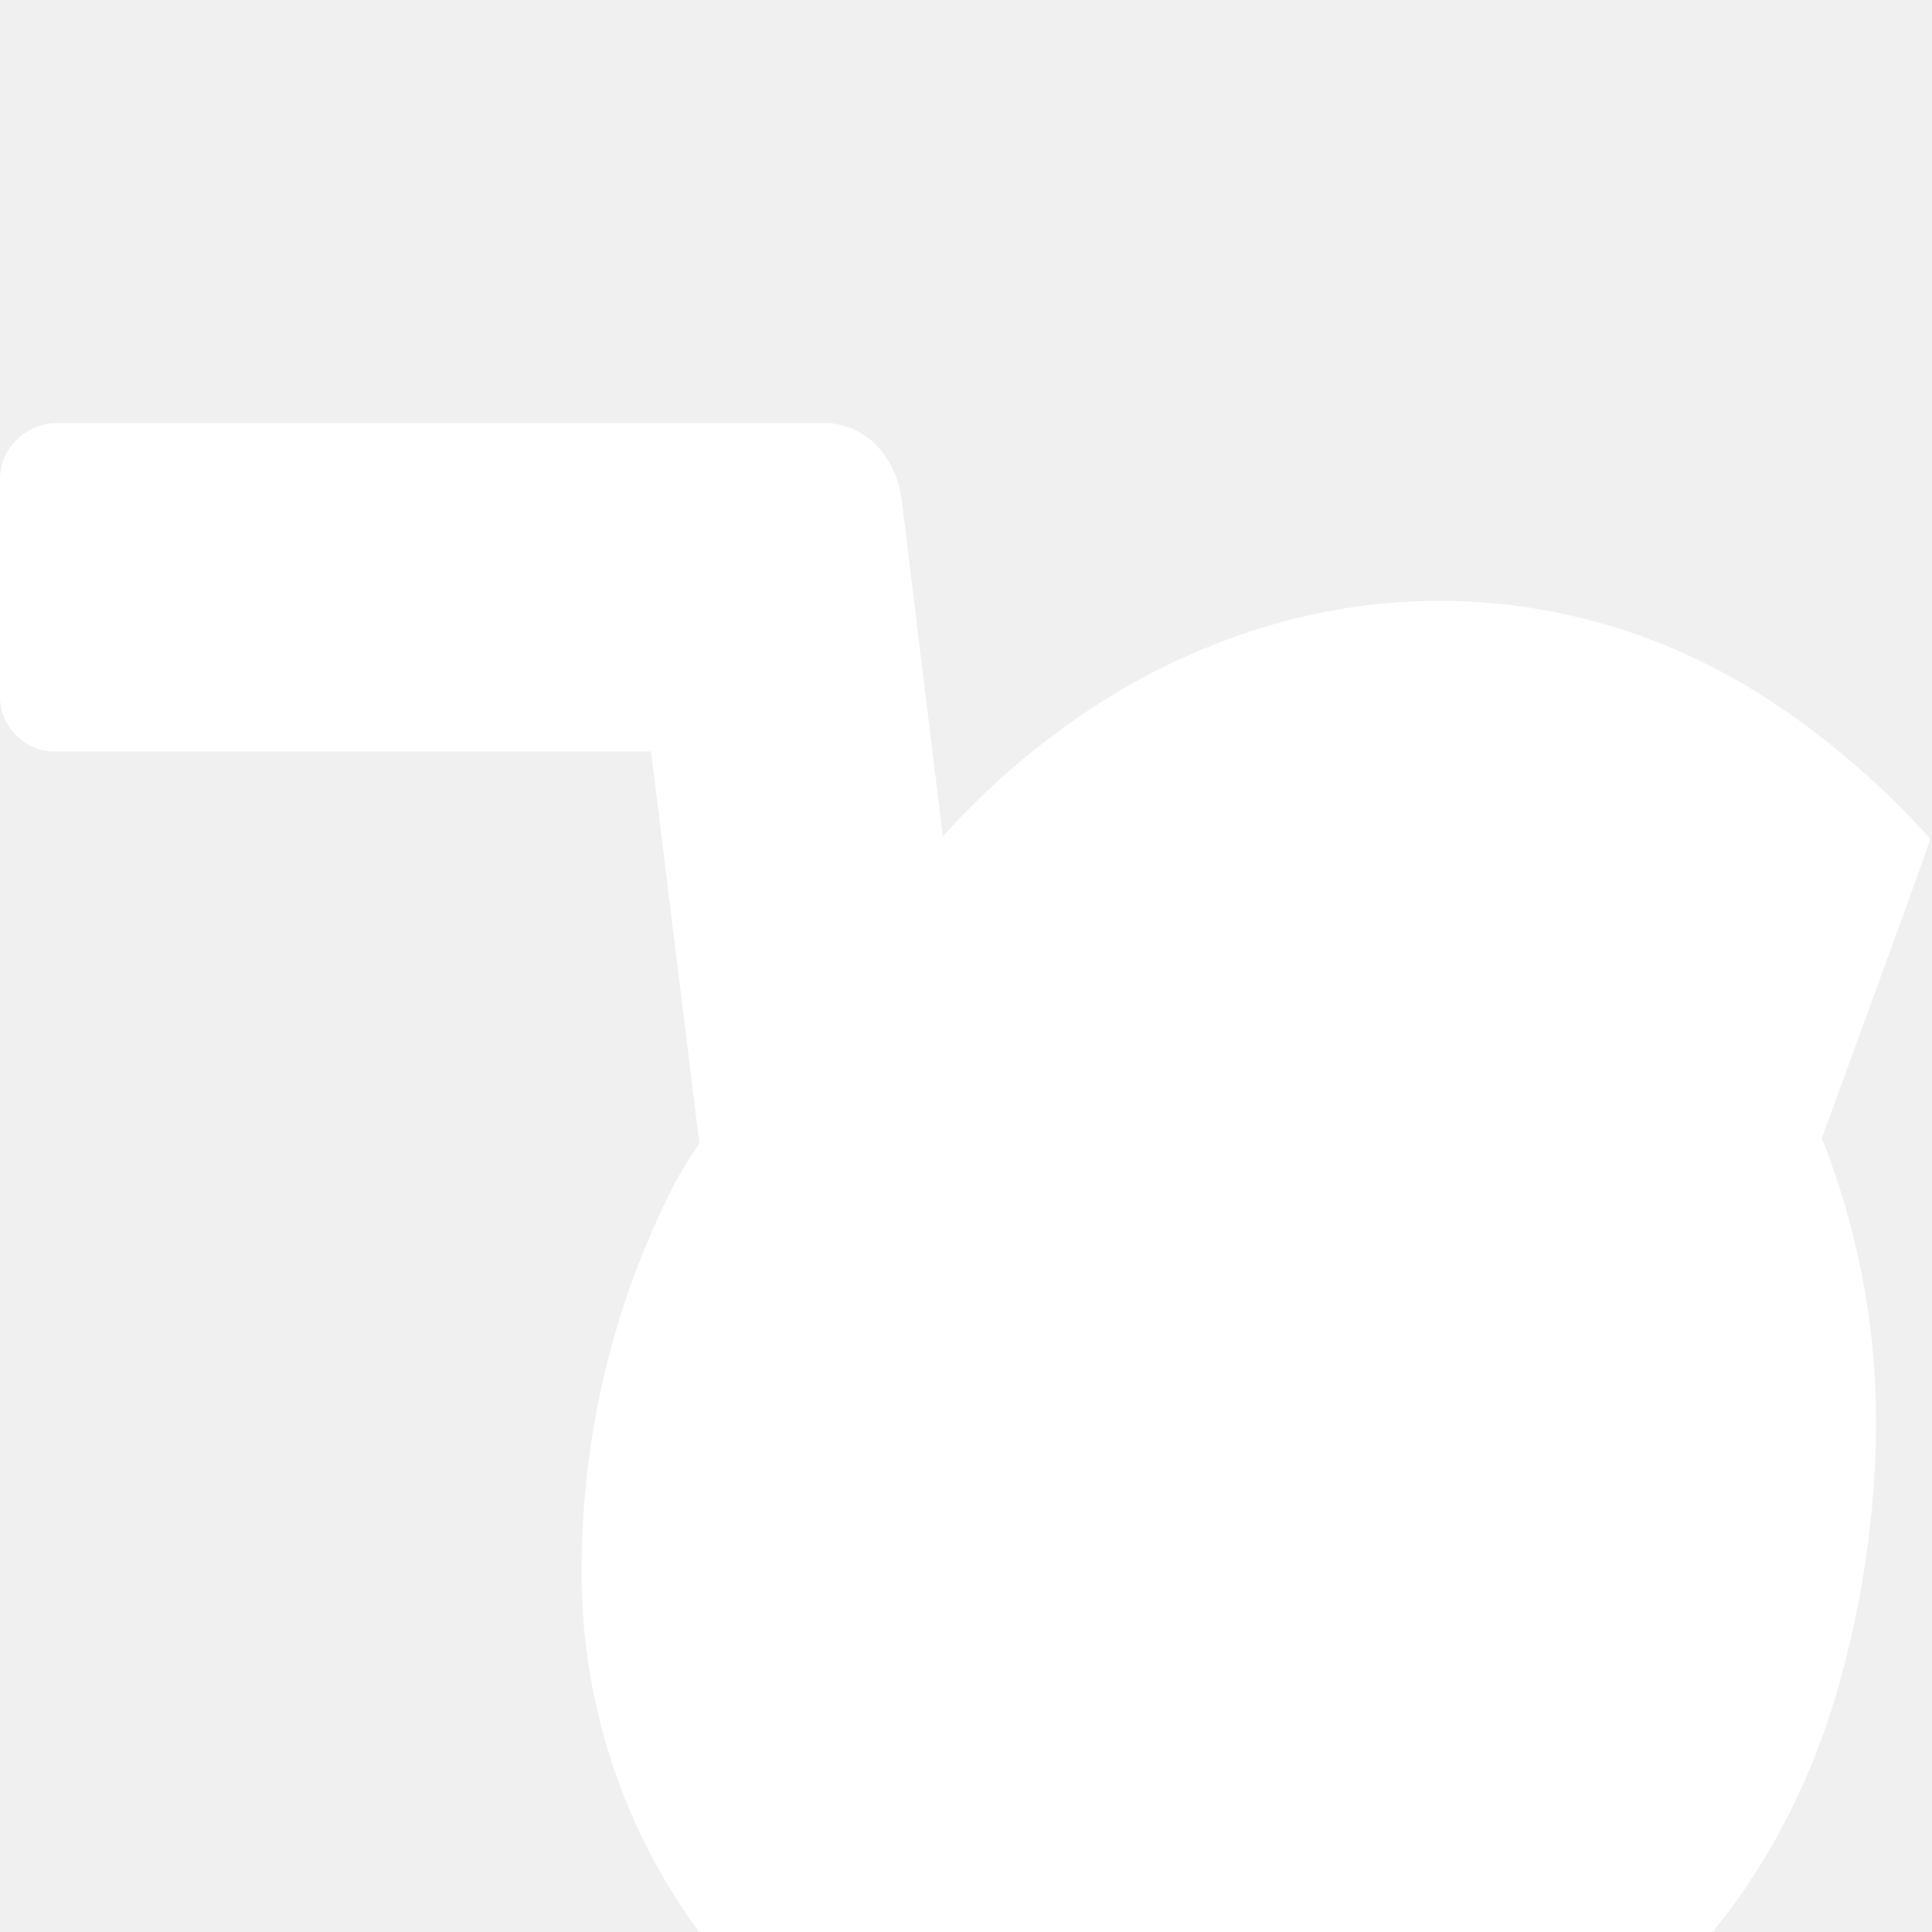
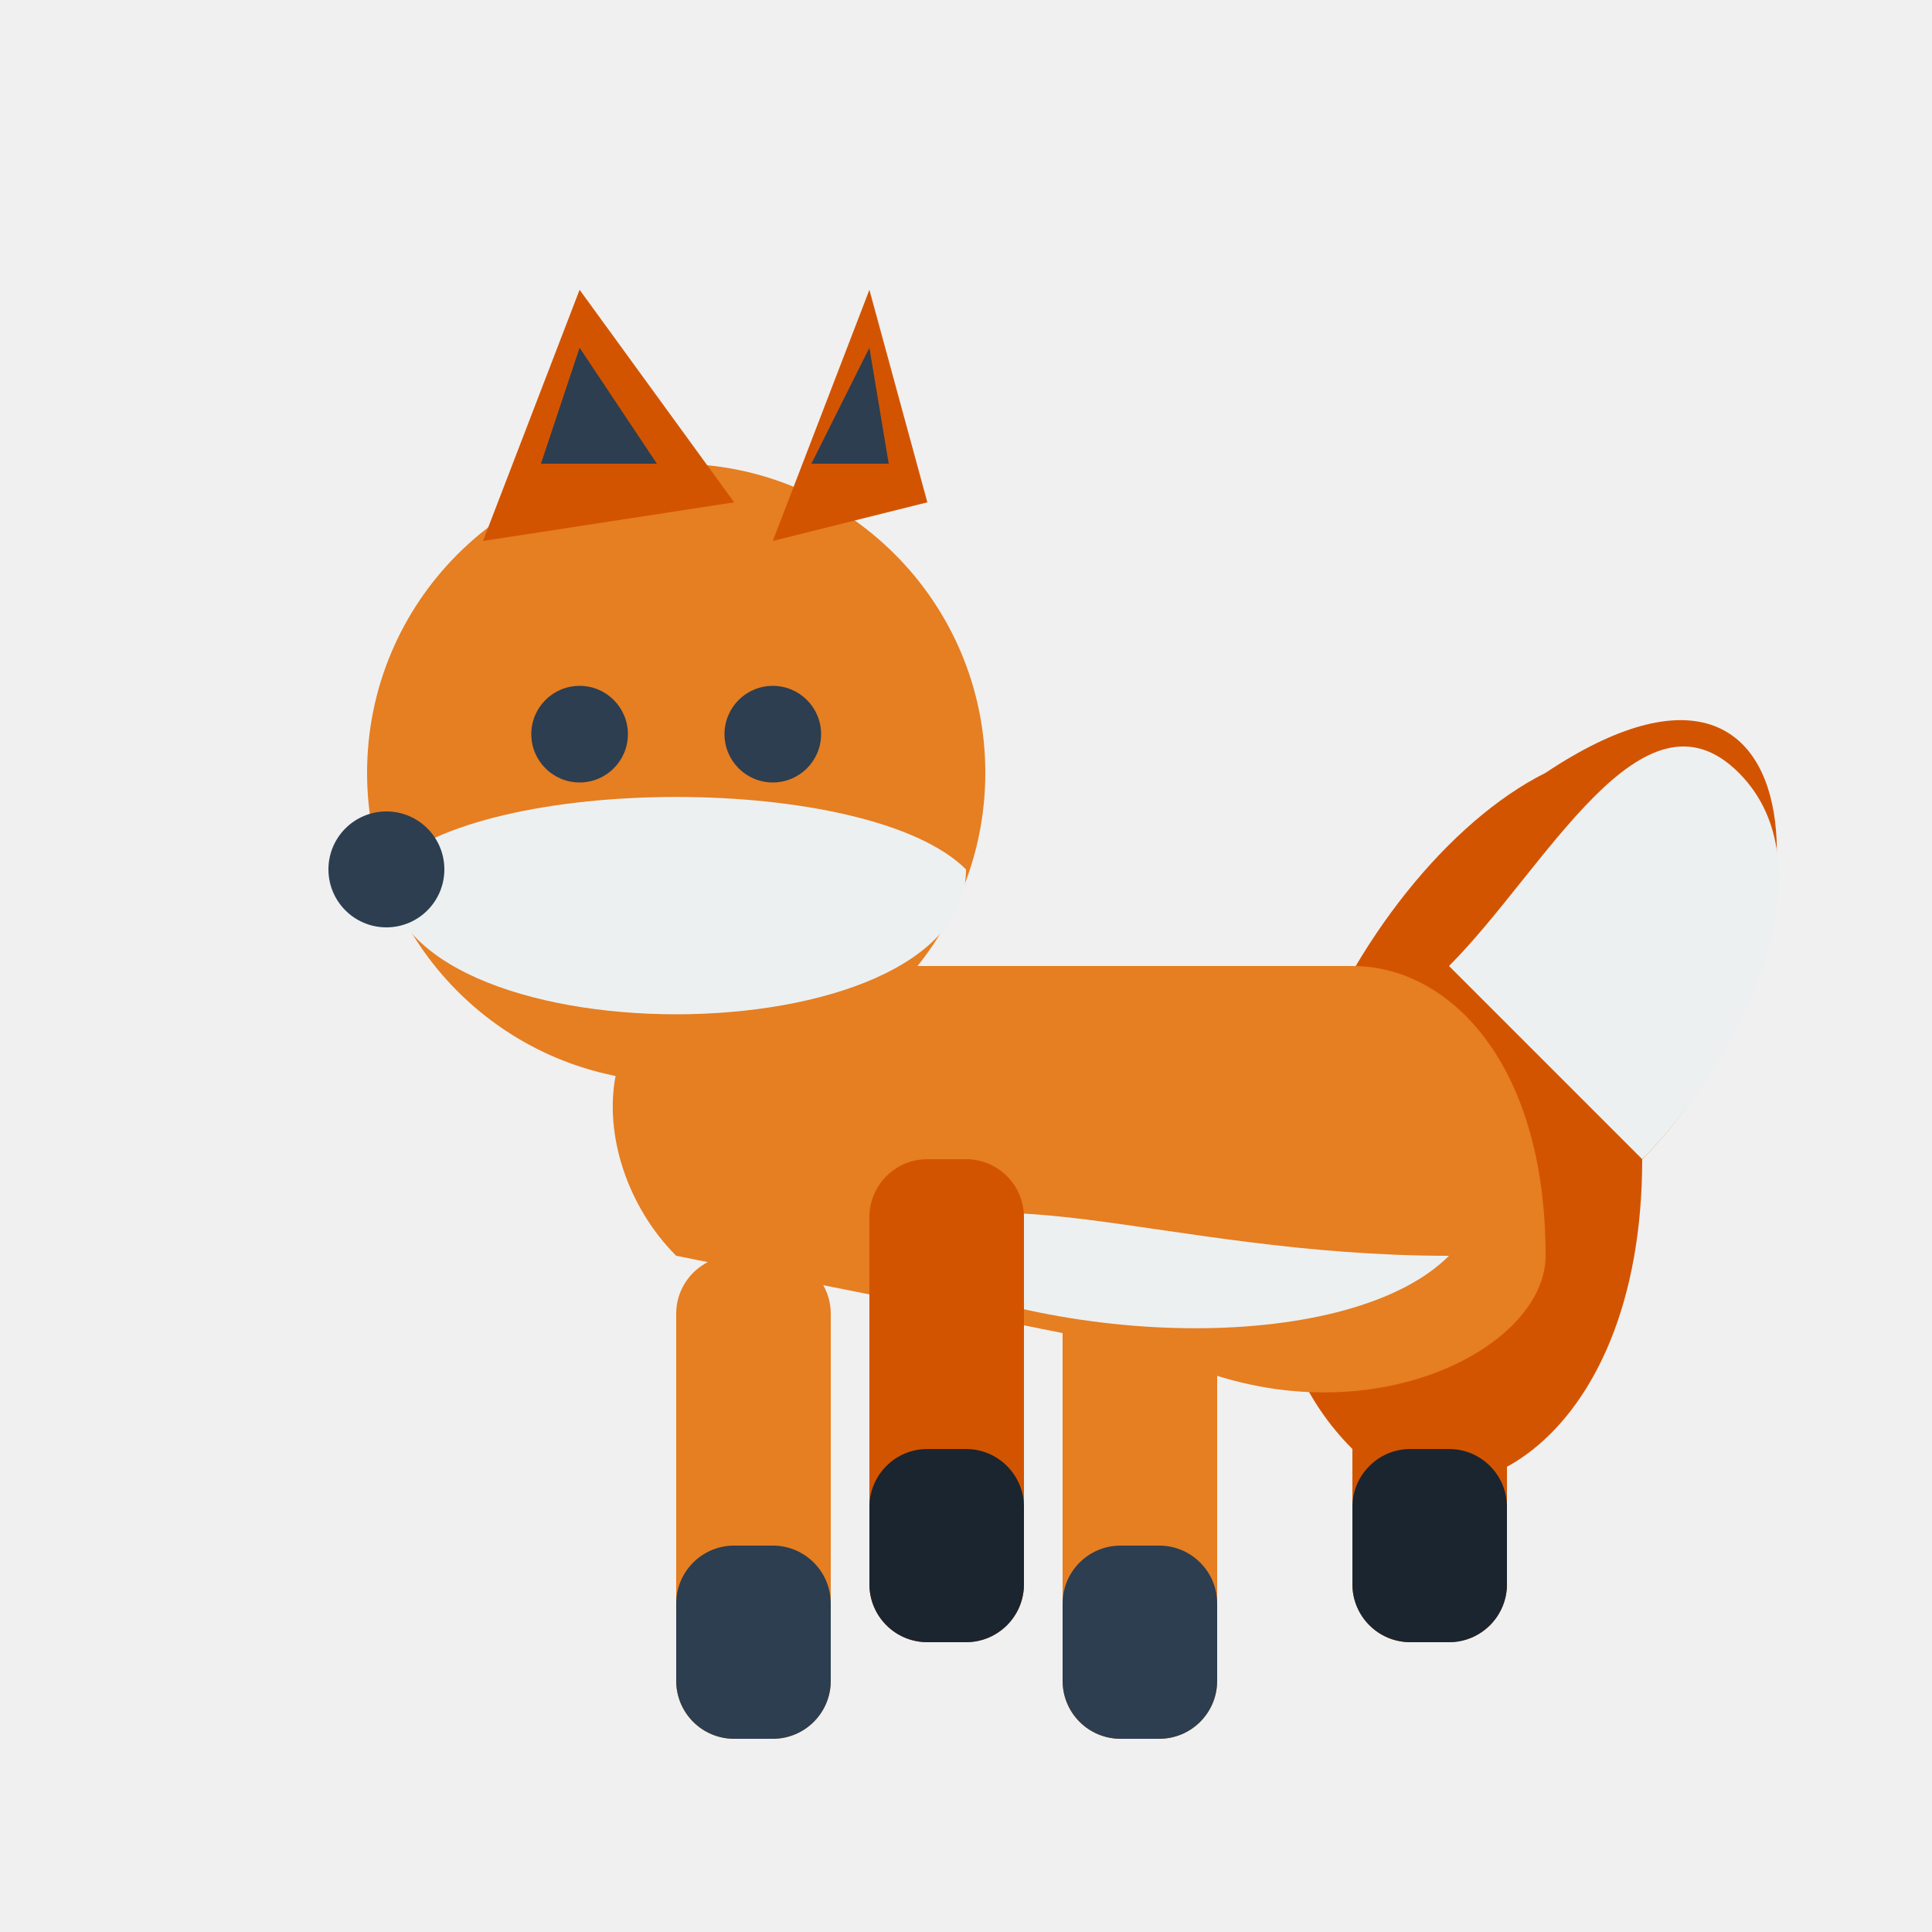
<svg xmlns="http://www.w3.org/2000/svg" viewBox="0 0 100 100">
-   <path fill="#fff" d="M99.9,43.4c-2.8-3.1-6-5.8-9.5-7.9c-4.9-2.9-10.3-4.4-15.9-4.4c-5.9,0-11.6,1.7-16.8,4.8c-3.3,2-6.3,4.5-8.9,7.4l-2.1-17.2c-0.1-1.1-0.5-2.1-1.2-2.9c-0.7-0.8-1.7-1.3-2.8-1.3H2.8C1.3,22,0,23.2,0,24.8v11.3c0,1.5,1.3,2.8,2.8,2.8h30.9l2.5,20.3c-0.5,0.7-1,1.5-1.4,2.3c-3.1,6.1-4.7,12.9-4.7,19.9c0,8.5,3.4,16.6,9.5,22.5c6.1,5.9,14.2,9.2,22.7,9.2c10.3,0,19.9-5,26.5-13.3c2.9-3.6,5-7.8,6.3-12.3c1.3-4.5,2-9.2,2-14c0-5.1-1-10-2.8-14.6C99.9,43.6,99.9,43.5,99.9,43.4z" />
+   <path fill="#d35400" d="M85,60 C95,50 95,30 80,40 C70,45 60,65 70,75 C75,80 85,75 85,60 Z" />
+   <path fill="#ecf0f1" d="M85,60 C90,55 95,45 90,40 C85,35 80,45 75,50 Z" />
+   <rect x="55" y="65" width="8" height="25" rx="3" fill="#e67e22" />
+   <rect x="55" y="80" width="8" height="10" rx="3" fill="#2c3e50" />
+   <rect x="70" y="60" width="8" height="25" rx="3" fill="#d35400" />
+   <rect x="70" y="75" width="8" height="10" rx="3" fill="#1a252f" />
+   <path fill="#e67e22" d="M40,50 L70,50 C75,50 80,55 80,65 C80,70 70,75 60,70 L35,65 C30,60 30,50 40,50 Z" />
+   <path fill="#ecf0f1" d="M45,65 C55,70 70,70 75,65 C60,65 50,60 45,65 Z" />
+   <rect x="35" y="65" width="8" height="25" rx="3" fill="#e67e22" />
+   <rect x="35" y="80" width="8" height="10" rx="3" fill="#2c3e50" />
+   <rect x="45" y="60" width="8" height="25" rx="3" fill="#d35400" />
+   <rect x="45" y="75" width="8" height="10" rx="3" fill="#1a252f" />
+   <circle cx="35" cy="40" r="16" fill="#e67e22" />
+   <path fill="#ecf0f1" d="M20,45 C20,55 50,55 50,45 C45,40 25,40 20,45 Z" />
+   <circle cx="20" cy="45" r="3" fill="#2c3e50" />
+   <circle cx="30" cy="38" r="2.5" fill="#2c3e50" />
+   <circle cx="40" cy="38" r="2.5" fill="#2c3e50" />
+   <path fill="#d35400" d="M25,28 L30,15 L38,26 Z" />
+   <path fill="#2c3e50" d="M28,24 L30,18 L34,24 Z" />
+   <path fill="#d35400" d="M40,28 L45,15 L48,26 Z" />
+   <path fill="#2c3e50" d="M42,24 L45,18 L46,24 Z" />
</svg>
